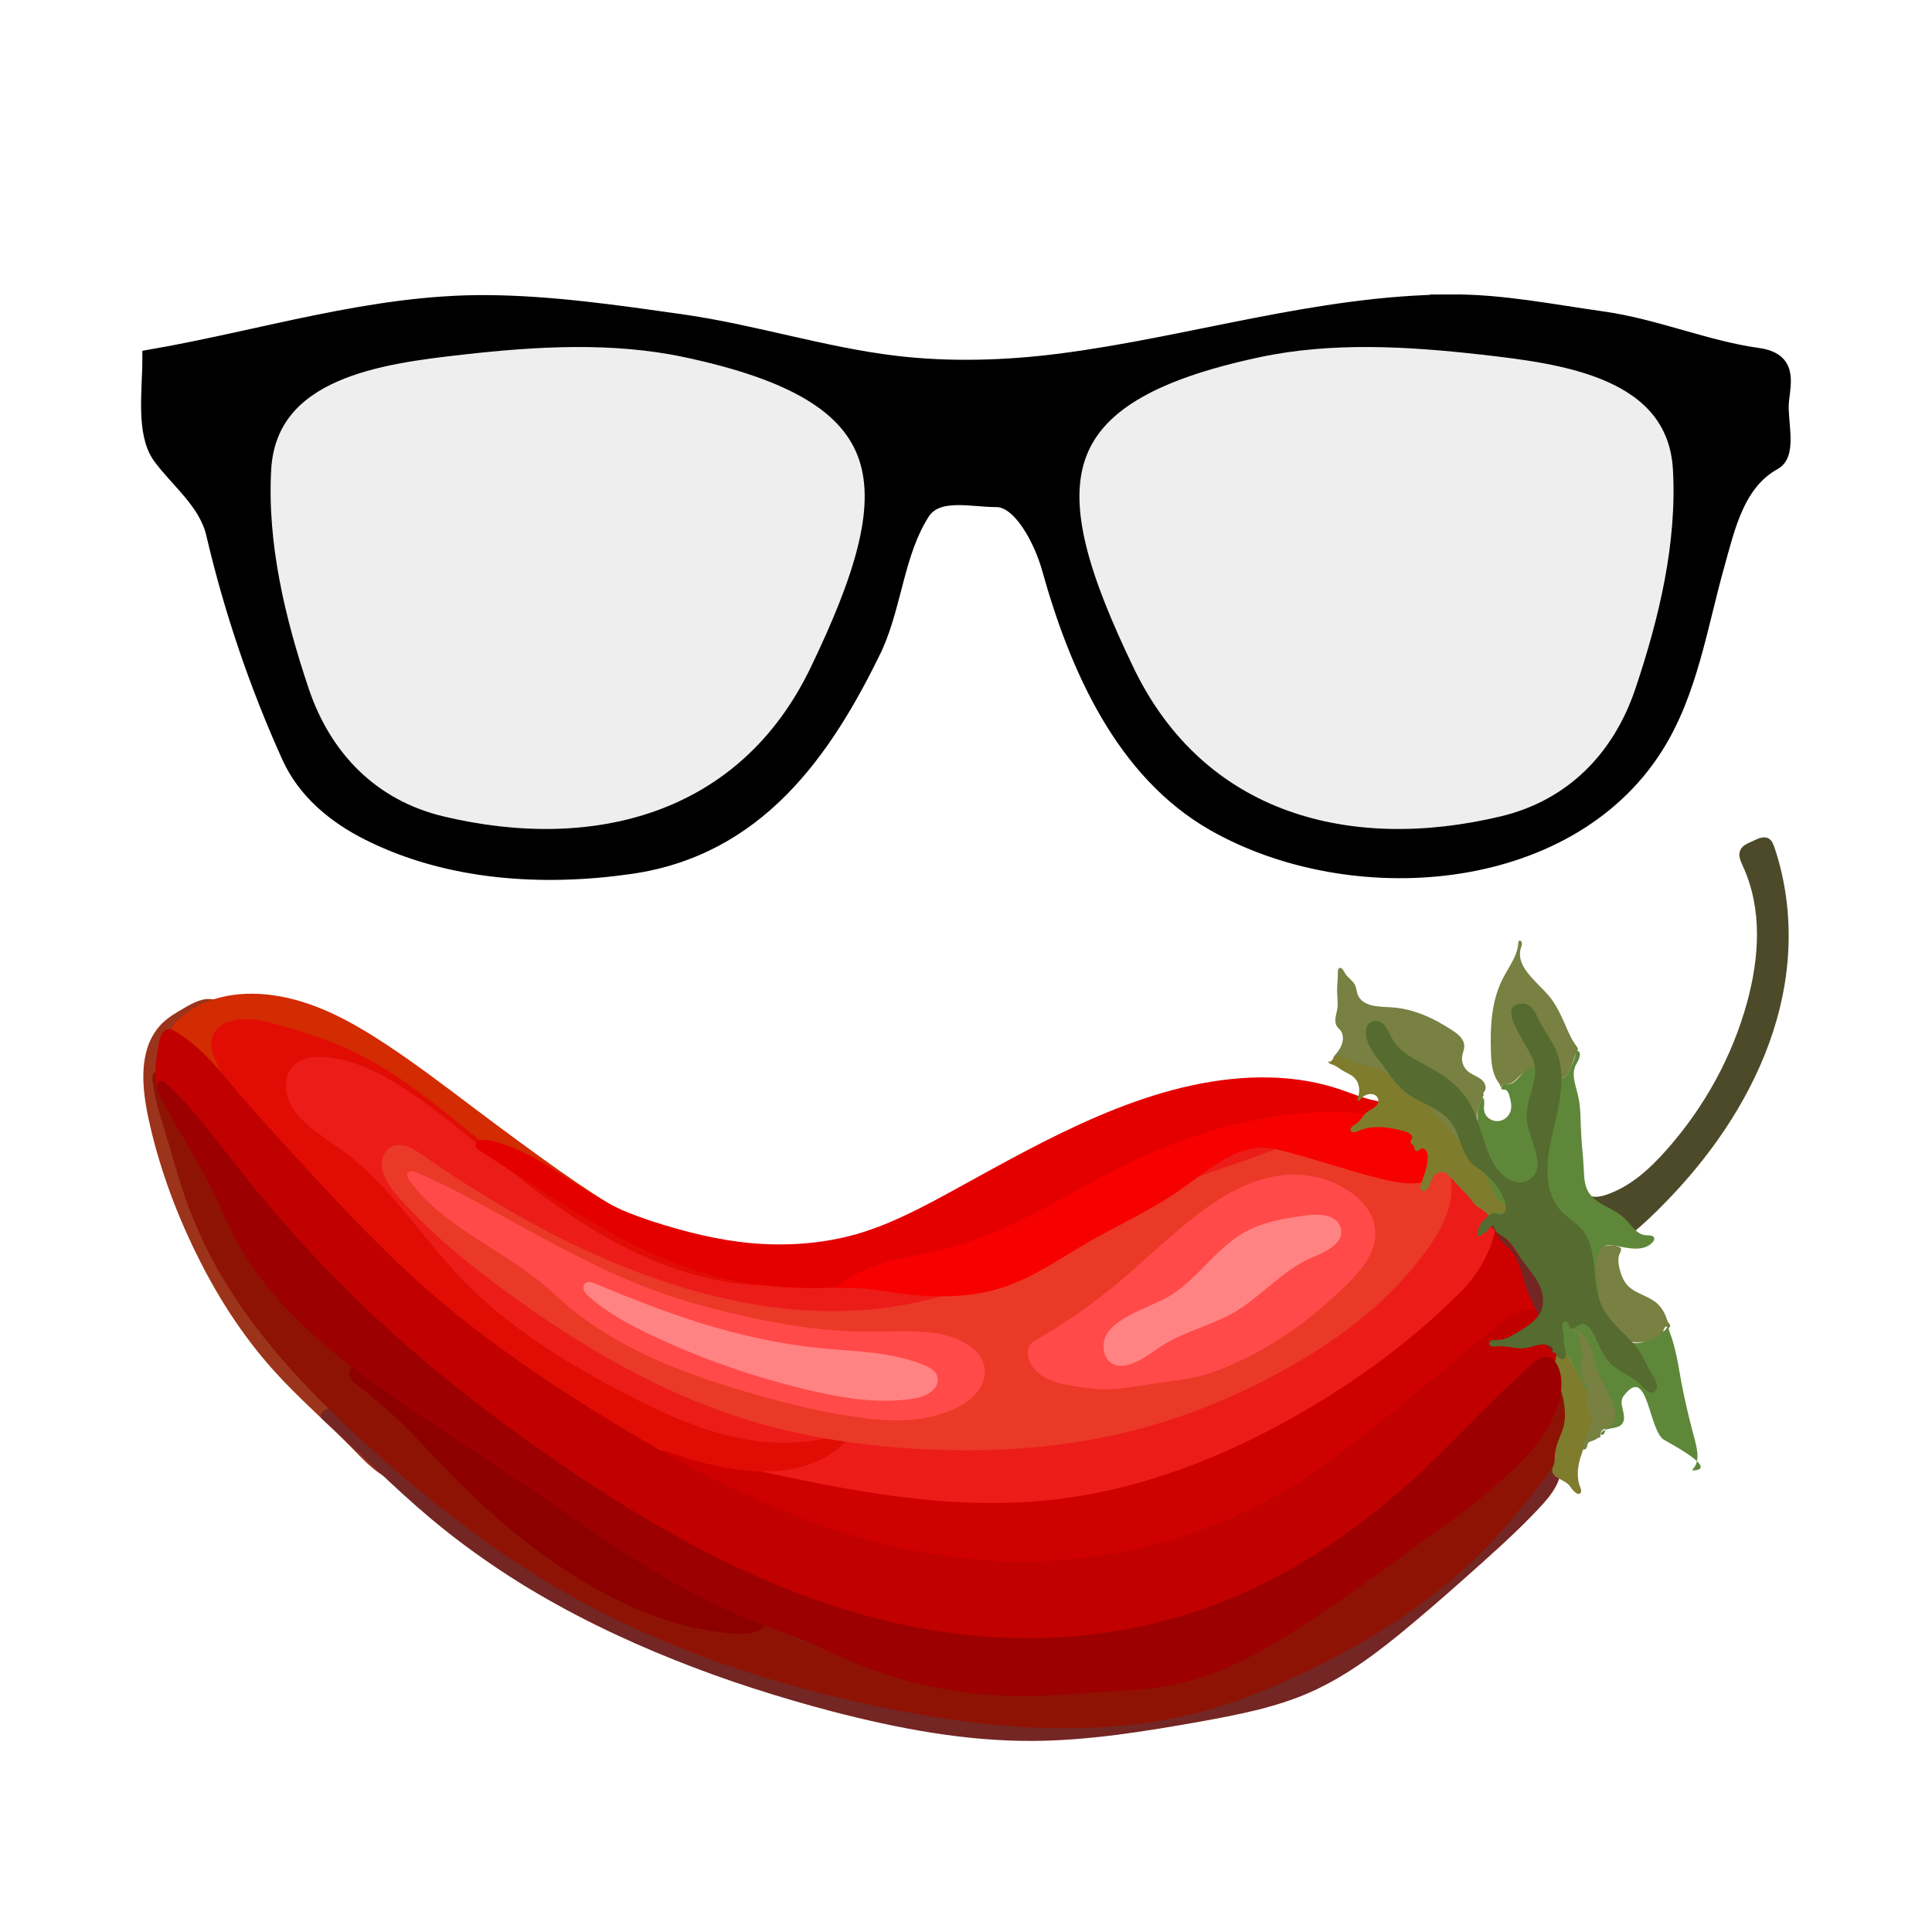
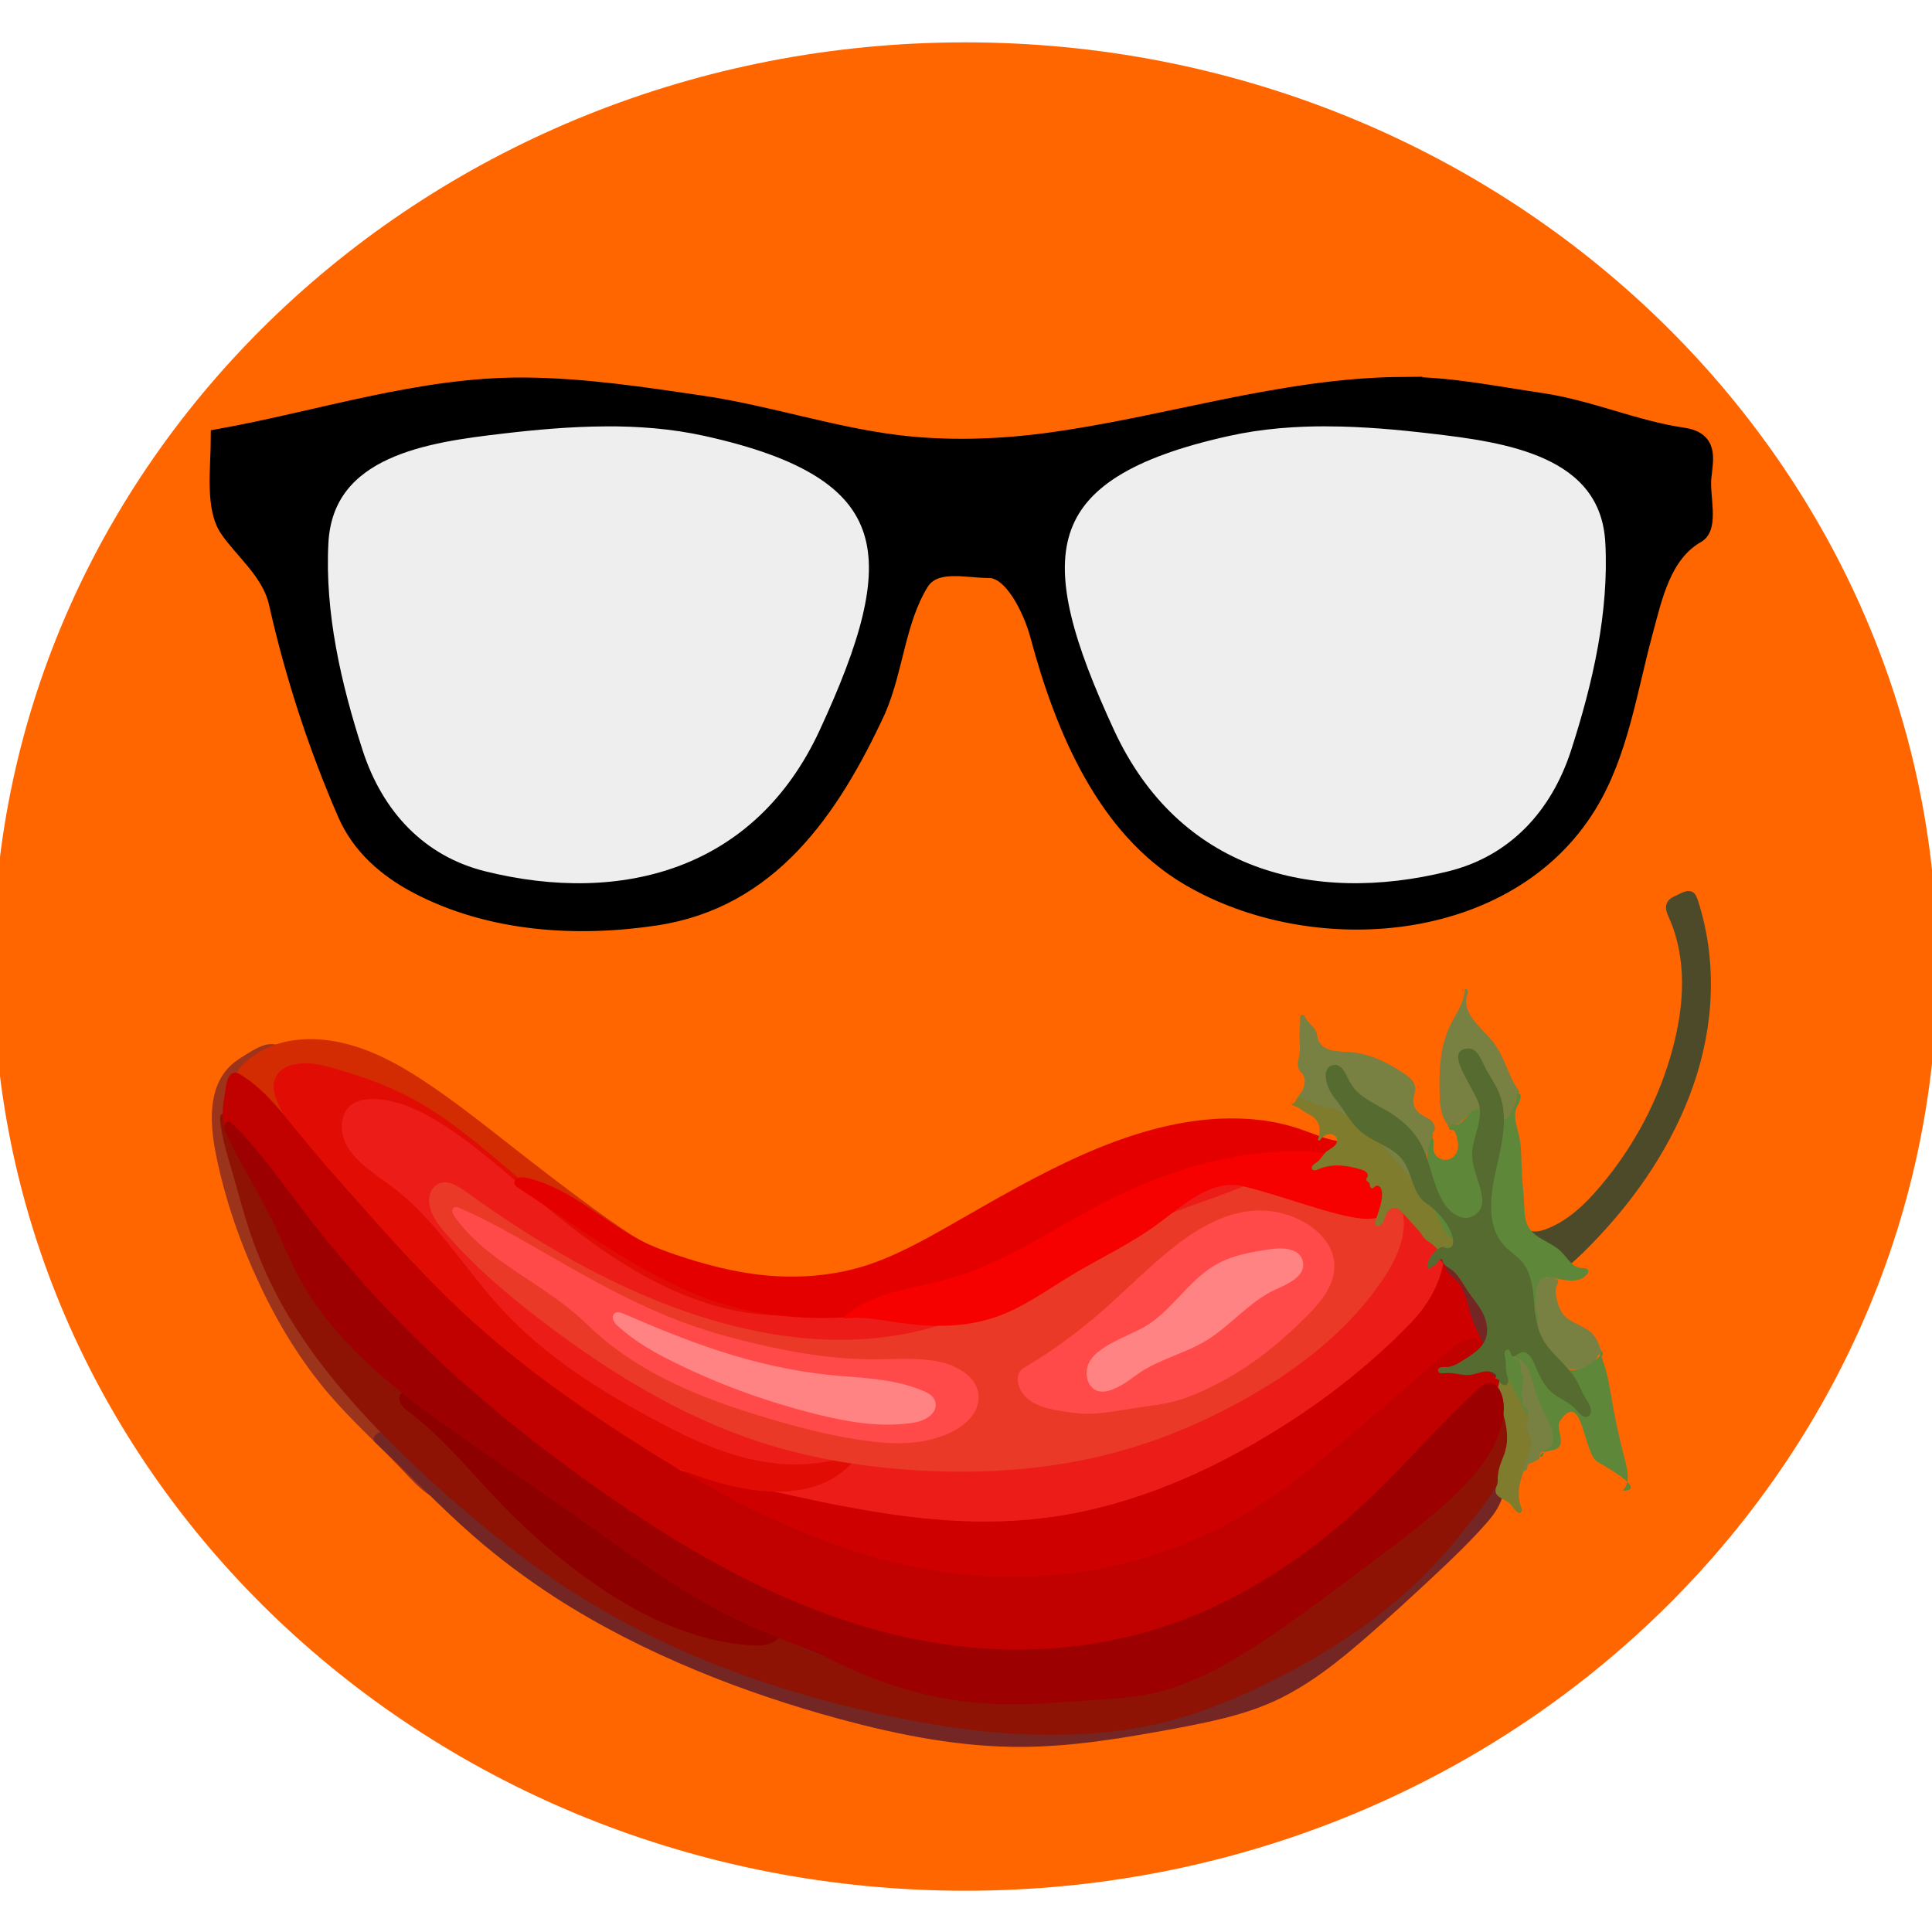
<svg xmlns="http://www.w3.org/2000/svg" width="64px" height="64px" id="svg2985" version="1.1">
  <defs id="defs2987" />
+   <g id="layer2">
+     <path style="fill:#ff6600;stroke:#ff6600" id="path3170" d="m 68.011,30.509 a 34.841,31.82 0 1 1 -69.682,0 34.841,31.82 0 1 1 69.682,0 z" transform="matrix(0.9111164,0,0,0.9472514,1.753543,3.118597)" />
+   </g>
  <g id="layer1">
-     <g style="font-weight:normal;fill-rule:nonzero;stroke-miterlimit:10;font-family:Times New Roman" id="g3161" transform="matrix(0.613804,0.2301906,-0.2301906,0.613804,-82.49462,15.63634)">
+     <g style="font-weight:normal;fill-rule:nonzero;stroke-miterlimit:10;font-family:Times New Roman" id="g3161" transform="matrix(0.5592469,0.2180484,-0.2097305,0.5814267,-72.47155,18.05192)">
      <path id="path3101" d="m 151.98,-4.17 c -1.76,-0.83 -3.59,-1.49 -5.31,-2.39 -2.1,-1.1 -4.01,-2.54 -5.73,-4.17 -1.78,-1.68 -3.38,-3.56 -4.69,-5.62 -0.92,-1.46 -1.67,-3.17 -0.94,-4.69 0.19,-0.38 0.46,-0.71 0.73,-1.04 0.34,-0.42 0.72,-0.86 1.25,-0.94 0.75,-0.11 1.35,0.49 1.77,1.14 2.27,3.48 2.36,8.66 6.36,10.21 6.71,2.61 15.07,5.49 9.7,8.03 -1.01,0.47 -2.12,-0.04 -3.14,-0.53 z" style="fill:#9c331b;stroke:none" />
      <path id="path3103" d="m 150,-5.73 c 3.95,-3.27 9.37,-3.32 14.48,-3.54 6.33,-0.28 12.62,-1.03 18.85,-2.19 6.49,-1.2 13.06,-2.93 18.02,-7.29 1.89,-1.66 3.45,-3.64 5.11,-5.52 0.71,-0.81 1.69,-1.49 2.5,-0.94 0.72,0.5 0.55,1.52 0.21,2.4 -0.54,1.36 -1.2,2.66 -1.88,3.96 -0.71,1.36 -1.43,2.72 -2.19,4.06 -1.03,1.83 -2.14,3.63 -3.64,5.1 -1.38,1.35 -3.04,2.35 -4.69,3.34 -2.42,1.43 -4.87,2.84 -7.5,3.85 -3.23,1.24 -6.66,1.83 -10.1,2.19 -2.76,0.28 -5.54,0.42 -8.31,0.36 -2.93,-0.06 -5.85,-0.33 -8.72,-0.9 -1.82,-0.37 -3.62,-0.85 -5.37,-1.47 -2.31,-0.81 -4.52,-1.86 -6.8,-2.74 -0.07,-0.03 -0.13,-0.05 -0.17,-0.1 -0.14,-0.17 0,-0.41 0.2,-0.57 z" style="fill:#732623;stroke:none" />
      <path id="path3105" d="m 158.43,-2.59 c -2.65,-0.79 -5.26,-1.72 -7.8,-2.83 -2.97,-1.29 -5.85,-2.81 -8.34,-4.89 -1.02,-0.86 -1.96,-1.8 -2.81,-2.82 -0.73,-0.87 -1.39,-1.8 -2.08,-2.7 -0.57,-0.74 -1.15,-1.47 -1.57,-2.3 -0.07,-0.14 -0.12,-0.32 0,-0.41 0.09,-0.07 0.21,-0.04 0.32,0 1.41,0.52 2.42,1.7 3.43,2.81 1.11,1.22 2.27,2.39 3.55,3.44 1.26,1.03 2.62,1.94 4.06,2.71 1.98,1.05 4.1,1.84 6.25,2.5 6.43,1.96 13.13,2.76 19.79,3.64 1.94,0.26 3.91,0.52 5.83,0.11 1.55,-0.34 2.97,-1.11 4.48,-1.57 2.6,-0.78 5.47,-0.68 7.81,-2.08 2.21,-1.32 3.46,-3.68 5,-5.73 3.41,-4.51 8.64,-8.06 9.28,-13.75 0.22,-1.98 1.29,-3.64 2.5,-2.92 0.6,0.37 0.58,1.17 0.62,1.88 0.04,0.84 0.26,1.66 0.21,2.5 -0.04,0.61 -0.23,1.19 -0.42,1.77 -0.4,1.23 -0.83,2.46 -1.35,3.65 -1.51,3.4 -3.77,6.39 -6.36,9.06 -1.4,1.45 -2.91,2.82 -4.58,3.96 -1.78,1.21 -3.72,2.16 -5.73,2.91 -2.99,1.13 -6.11,1.81 -9.27,2.3 -3.38,0.51 -6.79,0.79 -10.21,0.73 -3.37,-0.07 -6.72,-0.46 -10,-1.26 -0.87,-0.21 -1.74,-0.45 -2.61,-0.71 z" style="fill:#8e1305;stroke:none" />
      <path id="path3107" d="m 150.63,-8.33 c 2.95,-2.13 6.67,-0.07 10.2,0.73 1.93,0.43 3.98,0.43 5.73,1.35 1.57,0.82 2.92,2.32 4.69,2.08 1.5,-0.2 3.26,-0.69 3.33,0.63 0.04,0.66 -0.64,1.05 -1.32,1.26 -3.16,0.96 -6.52,0.69 -9.73,-0.11 -2.07,-0.51 -4.08,-1.24 -6.02,-2.12 -2.14,-0.98 -4.22,-2.15 -6.49,-2.78 -0.36,-0.1 -0.74,-0.28 -0.71,-0.63 0.02,-0.18 0.17,-0.31 0.32,-0.41 z" style="fill:#8c0000;stroke:none" />
      <path id="path3109" d="m 171.35,-12.19 c 4.81,0.79 9.02,-2.41 12.82,-5.52 3.47,-2.84 6.97,-5.65 10.41,-8.54 1.69,-1.42 3.42,-3.02 3.55,-5.21 0.08,-1.52 -0.63,-3.21 0.41,-4.37 1.65,-1.83 4.33,0.03 6.25,2.39 1.33,1.62 2.94,3.22 2.92,5.31 -0.02,1.79 -1.25,3.22 -2.4,4.59 -2.47,2.94 -4.73,6.08 -7.5,8.75 -4.86,4.69 -11.22,7.81 -17.91,7.08 -3.08,-0.33 -6.13,-1.51 -9.17,-0.83 -3.32,0.74 -7.11,1.59 -7.5,-1.25 -0.44,-3.15 4.01,-3.08 8.12,-2.4 z" style="fill:#ce0000;stroke:none" />
      <path id="path3111" d="m 151.46,-15.94 c 6.63,-1.94 13.59,-2.51 20.21,-4.48 4.99,-1.48 9.7,-3.74 14.27,-6.25 4.3,-2.36 8.52,-4.98 11.66,-8.75 0.61,-0.72 1.25,-1.51 2.19,-1.56 2.21,-0.11 2.95,2.93 1.67,5.73 -1.41,3.08 -3.26,5.93 -5.42,8.54 -2.87,3.48 -6.27,6.52 -10.31,8.54 -5.41,2.71 -11.52,3.37 -17.49,4.25 -4.87,0.72 -9.75,1.6 -14.66,1.15 -3.32,-0.3 -6.22,-2.33 -5.35,-4.88 0.45,-1.32 1.87,-1.89 3.23,-2.29 z" style="fill:#ec1c19;stroke:none" />
      <path id="path3113" d="m 135.83,-20.83 c -0.04,-0.18 0.03,-0.36 0.11,-0.52 0.75,-1.59 2.34,-2.53 4.06,-2.92 2.06,-0.47 4.19,-0.16 6.25,0.31 1.79,0.41 3.55,0.94 5.31,1.46 1.73,0.51 3.47,1.01 5.21,1.46 1.27,0.33 2.55,0.63 3.86,0.83 0.5,0.08 1.03,0.27 1.04,0.73 0.01,0.7 -0.97,0.75 -1.88,0.42 -2.6,-0.95 -5.23,0.67 -7.91,1.14 -1.48,0.26 -2.99,0.17 -4.48,0 -2.99,-0.32 -5.93,-0.9 -8.86,-1.56 -0.85,-0.19 -1.71,-0.4 -2.39,-0.94 -0.14,-0.11 -0.28,-0.24 -0.32,-0.41 z" style="fill:#d32b02;stroke:none" />
      <path id="path3115" d="m 143.13,-16.77 c -1.39,-0.5 -2.59,-1.38 -3.65,-2.4 -0.32,-0.3 -0.63,-0.62 -0.94,-0.93 -0.27,-0.28 -0.55,-0.56 -0.62,-0.94 -0.21,-1.1 1.07,-1.74 2.39,-1.88 1.56,-0.16 3.13,-0.25 4.69,-0.1 1.71,0.16 3.37,0.62 5,1.14 4.14,1.33 8.26,3.1 12.6,2.71 3.67,-0.32 7.53,-2.06 10.63,0 1.79,1.2 2.66,3.4 1.98,5.42 -1.02,3.04 -4.57,3.95 -7.92,4.06 -2.37,0.08 -4.75,-0.04 -7.08,-0.52 -5.79,-1.2 -10.85,-4.53 -16.46,-6.35 -0.21,-0.07 -0.42,-0.14 -0.62,-0.21 z" style="fill:#e10d04;stroke:none" />
      <path id="path3117" d="m 142.19,-21.15 c 0.19,-0.62 0.81,-0.96 1.46,-1.14 1.22,-0.34 2.5,-0.24 3.75,0 2.14,0.4 4.18,1.18 6.25,1.87 4.93,1.67 10.22,2.87 15.1,1.04 2.53,-0.94 4.68,-2.65 6.46,-4.68 2.03,-2.33 3.57,-5.07 5.73,-7.29 2.57,-2.65 5.87,-4.41 9.27,-5.84 0.75,-0.31 1.51,-0.61 2.29,-0.83 1.3,-0.37 2.72,-0.07 2.81,1.04 0.01,0.04 0.01,0.07 0,0.1 -0.03,0.33 -0.39,0.45 -0.73,0.53 -1.76,0.4 -3.36,1.29 -4.79,2.39 -1.14,0.88 -2.17,1.9 -2.91,3.13 -0.63,1.02 -1.02,2.16 -1.57,3.23 -0.77,1.52 -1.84,2.87 -2.81,4.27 -2.96,4.26 -5.44,9.27 -10.31,11.14 -2.64,1.02 -5.53,0.86 -8.34,0.52 -3.36,-0.4 -6.72,-1.04 -9.79,-2.5 -2.77,-1.32 -5.24,-3.29 -8.23,-4.06 -1.51,-0.39 -3.26,-0.71 -3.64,-2.19 -0.06,-0.24 -0.07,-0.49 0,-0.73 z" style="fill:#ec1c19;stroke:none" />
      <path id="path3119" d="m 148.54,-19.38 c 0.41,-0.22 0.9,-0.11 1.36,0 3.35,0.85 6.75,1.48 10.2,1.67 2.97,0.17 5.96,0.02 8.86,-0.62 2.76,-0.62 5.41,-1.68 7.71,-3.34 3.56,-2.57 5.97,-6.37 9.16,-9.37 1.4,-1.32 2.95,-2.47 4.38,-3.75 2.84,-2.55 6.49,-4.58 8.54,-2.09 0.91,1.11 0.79,2.66 0.42,4.07 -0.89,3.39 -2.87,6.35 -5.21,8.96 -1.48,1.65 -3.11,3.16 -4.9,4.47 -3.14,2.31 -6.7,3.95 -10.41,5.11 -2.81,0.88 -5.71,1.49 -8.65,1.67 -4.61,0.27 -9.2,-0.53 -13.65,-1.78 -2.29,-0.64 -4.55,-1.4 -6.66,-2.5 -0.52,-0.26 -1.03,-0.56 -1.36,-1.04 -0.19,-0.28 -0.29,-0.61 -0.2,-0.93 0.06,-0.23 0.21,-0.41 0.41,-0.53 z" style="fill:#ea3927;stroke:none" />
      <path id="path3121" d="m 152.29,-20.73 c -0.13,-0.22 0.13,-0.46 0.48,-0.51 2.53,-0.39 5,0.76 7.54,0.93 0.56,0.03 1.11,0.02 1.67,0 1.72,-0.08 3.44,-0.27 5.1,-0.73 1.72,-0.48 3.36,-1.23 4.8,-2.29 1.5,-1.12 2.73,-2.54 3.95,-3.96 1.75,-2.04 3.48,-4.09 5.42,-5.94 1.91,-1.82 4.03,-3.44 6.46,-4.48 1.39,-0.59 2.86,-0.98 4.37,-1.04 0.66,-0.03 1.33,0.01 1.98,-0.1 0.6,-0.11 1.27,-0.1 1.36,0.41 0.07,0.46 -0.44,0.71 -0.94,0.84 -0.89,0.21 -1.75,0.5 -2.6,0.83 -0.83,0.32 -1.64,0.68 -2.4,1.14 -1.23,0.75 -2.28,1.74 -3.33,2.71 -1.99,1.84 -4,3.64 -5.84,5.63 -1.13,1.23 -2.19,2.52 -3.43,3.64 -2.28,2.06 -5.06,3.46 -8.03,4.27 -0.61,0.17 -1.24,0.32 -1.87,0.42 -4.83,0.8 -9.64,-0.64 -14.42,-1.63 -0.1,-0.02 -0.21,-0.05 -0.27,-0.14 z" style="fill:#e50000;stroke:none" />
      <path id="path3123" d="m 182.29,-21.56 c 1.11,-1.33 2.07,-2.77 2.92,-4.27 0.81,-1.45 1.52,-2.96 2.39,-4.38 1,-1.62 2.27,-3.14 4.07,-3.75 0.77,-0.26 1.59,-0.33 2.39,-0.21 0.96,0.15 1.89,0.59 2.29,1.46 0.47,1 0.06,2.12 -0.41,3.13 -0.57,1.19 -1.21,2.36 -1.98,3.43 -0.68,0.95 -1.45,1.82 -2.29,2.61 -0.24,0.22 -0.48,0.43 -0.73,0.62 -0.71,0.54 -1.52,0.93 -2.29,1.36 -0.82,0.45 -1.62,0.95 -2.5,1.25 -0.41,0.13 -0.83,0.22 -1.25,0.31 -0.94,0.19 -1.99,0.29 -2.61,-0.42 -0.2,-0.23 -0.32,-0.54 -0.21,-0.83 0.05,-0.12 0.13,-0.22 0.21,-0.31 z" style="fill:#ff4a49;stroke:none" />
      <path id="path3125" d="m 208.96,-24.79 c 0,-0.15 -0.06,-0.28 -0.11,-0.42 -0.06,-0.2 -0.09,-0.41 -0.1,-0.62 -0.01,-0.28 0.02,-0.56 0,-0.84 -0.02,-0.28 -0.09,-0.56 -0.21,-0.83 -0.11,-0.26 -0.25,-0.5 -0.41,-0.73 -0.18,-0.24 -0.36,-0.48 -0.53,-0.73 -0.08,-0.13 -0.16,-0.27 -0.31,-0.31 -0.06,-0.02 -0.12,-0.06 -0.1,-0.11 0,0 0,0 0,0 0,0 0,0 0,0 0.22,-0.03 -0.12,0.11 -0.11,0 0.01,-0.03 0.01,-0.07 0,-0.1 -0.07,-0.31 -1.39,-0.96 -0.52,-0.73 0.17,0.05 0.47,0.82 0.42,0.31 -0.01,-0.05 -0.07,-0.06 -0.1,-0.1 -0.03,-0.03 -0.04,-0.08 0,-0.1 0,0 0,0 0,0 0,0 0,0 0,0 0,0 0,0 0,0 0.11,0 0.21,0.05 0.31,0.1 0.11,0.06 0.24,0.09 0.31,0 0.04,-0.06 0.03,-0.14 0,-0.21 -0.01,-0.03 -0.03,-0.08 0,-0.1 0,0 0,0 0,0 0,0 0,0 0,0 0,0 0,0 0,0 0.08,0 0.15,0.05 0.21,0.1 0.07,0.07 0.13,0.15 0.21,0.21 0.15,0.11 0.34,0.14 0.52,0.21 0.37,0.15 0.59,0.52 0.83,0.83 0.26,0.34 0.57,0.65 0.73,1.04 0.17,0.43 0.13,0.9 0.1,1.36 -0.05,0.85 -0.05,1.77 0.53,2.39 0.05,0.06 0.11,0.13 0.1,0.21 -0.04,0.24 -0.35,0.09 -0.63,-0.1 -0.35,-0.25 -1.05,-0.02 -1.14,-0.52 -0.01,-0.07 0,-0.14 0,-0.21 z" style="fill:#807c2d;stroke:none" />
      <path id="path3127" d="m 135.63,-19.27 c -0.04,-0.17 -0.07,-0.35 -0.11,-0.52 -0.1,-0.43 -0.16,-0.92 0.21,-1.04 0.1,-0.04 0.21,-0.02 0.31,0 1.47,0.26 2.77,1.04 4.06,1.77 1.37,0.76 2.77,1.48 4.17,2.18 2.76,1.4 5.54,2.78 8.44,3.86 3.21,1.2 6.54,2.03 9.89,2.71 6.8,1.38 13.83,2.14 20.53,0.31 5.31,-1.45 10.07,-4.48 13.54,-8.75 1.87,-2.31 3.31,-4.92 4.79,-7.5 0.79,-1.39 1.6,-2.78 2.39,-4.17 0.35,-0.61 0.77,-1.26 1.46,-1.35 1.32,-0.18 2.05,1.4 1.88,3.02 -0.31,2.81 -1.72,5.32 -3.23,7.71 -1.7,2.68 -3.55,5.29 -5.83,7.5 -4.96,4.78 -11.54,7.34 -18.34,8.44 -6.05,0.97 -12.25,0.81 -18.12,-0.94 -4.02,-1.2 -7.77,-3.13 -11.57,-4.9 -3.62,-1.69 -7.3,-3.24 -10.93,-4.89 -1.36,-0.62 -2.78,-1.33 -3.34,-2.71 -0.09,-0.24 -0.16,-0.48 -0.2,-0.73 z" style="fill:#c10000;stroke:none" />
      <path id="path3129" d="m 201.77,-35 c 0.02,-0.03 0.07,-0.03 0.11,0 0.03,0.03 0.06,0.07 0.1,0.1 0.14,0.14 0.34,0.16 0.52,0.21 0.47,0.14 0.83,0.5 1.25,0.73 0.52,0.29 1.15,0.4 1.56,0.83 0.45,0.47 0.52,1.18 0.94,1.67 0.11,0.13 0.26,0.25 0.31,0.42 0.09,0.25 -0.02,0.58 0.21,0.73 0.04,0.03 0.1,0.05 0.11,0.1 0,0.04 -0.03,0.08 0,0.11 0,0 0,0 0,0 0.04,-0.03 0,-0.11 -0.11,-0.11 -0.35,0.02 -0.46,-0.4 -0.62,-0.73 -0.13,-0.24 -0.33,-0.44 -0.52,-0.62 -0.4,-0.37 -0.81,-0.73 -1.15,-1.15 -0.43,-0.52 -0.76,-1.14 -1.35,-1.46 -0.28,-0.14 -0.6,-0.21 -0.84,-0.41 -0.13,-0.12 -0.24,-0.27 -0.41,-0.32 -0.07,-0.01 -0.14,-0.05 -0.11,-0.1 z" style="fill:#732623;stroke:none" />
      <path id="path3131" d="m 208.23,-36.25 c 0.05,0 0.09,0.05 0.1,0.1 0.02,0.07 0.01,0.14 0,0.21 -0.01,0.23 0.09,0.44 0.21,0.63 0.19,0.3 0.42,0.57 0.73,0.73 0.52,0.25 1.13,0.12 1.67,0.31 0.28,0.1 0.53,0.29 0.73,0.52 0.06,0.08 0.12,0.16 0.21,0.21 0.11,0.06 0.17,0.16 0.1,0.21 -0.03,0.01 -0.07,-0.01 -0.1,0 -0.13,0 -0.12,0.17 -0.11,0.31 0.04,0.4 -0.34,0.66 -0.73,0.83 -0.47,0.21 -0.98,0.38 -1.46,0.21 -0.57,-0.2 -0.85,-0.82 -1.35,-1.15 -0.9,-0.58 -2.51,-0.5 -2.4,-1.66 0.08,-0.76 1,-0.9 1.67,-1.25 0.17,-0.09 0.33,-0.2 0.52,-0.21 0.04,0 0.07,0 0.11,0 0.03,0 0.06,0 0.1,0 0,0 0,0 0,0 z" style="fill:#788042;stroke:none" />
      <path id="path3133" d="m 198.62,-38 c -0.96,-0.25 -1.61,-1.1 -2.47,-1.58 -0.52,-0.29 -1.09,-0.43 -1.67,-0.52 -0.45,-0.07 -0.9,-0.11 -1.35,-0.11 -0.39,0.01 -0.77,0.04 -1.15,0 -0.13,-0.01 -0.26,-0.03 -0.37,0.02 -0.06,0.03 -0.11,0.08 -0.18,0.1 -0.04,0.01 -0.08,0.01 -0.11,-0.03 -0.02,-0.03 -0.01,-0.07 0,-0.11 0.06,-0.16 0.11,-0.33 0.14,-0.5 0.04,-0.33 -0.04,-0.67 -0.31,-0.83 -0.07,-0.04 -0.15,-0.06 -0.21,-0.11 -0.26,-0.17 -0.25,-0.52 -0.31,-0.83 -0.06,-0.29 -0.21,-0.56 -0.32,-0.83 -0.12,-0.31 -0.19,-0.63 -0.31,-0.94 -0.03,-0.07 -0.05,-0.16 0,-0.21 0.08,-0.09 0.21,0.01 0.31,0.1 0.21,0.2 0.53,0.23 0.73,0.42 0.13,0.12 0.19,0.29 0.31,0.42 0.44,0.46 1.15,0.2 1.78,0 1.07,-0.34 2.23,-0.25 3.33,0 0.34,0.08 0.7,0.2 0.83,0.52 0.08,0.2 0.04,0.42 0.11,0.62 0.04,0.12 0.11,0.23 0.2,0.32 0.09,0.09 0.2,0.16 0.32,0.2 0.2,0.08 0.41,0.07 0.62,0.11 0.25,0.04 0.48,0.18 0.52,0.42 0.01,0.03 0.01,0.07 0,0.1 -0.01,0.07 -0.05,0.15 0,0.21 0,0 0,0 0,0 0,0 0,0 0,0 0,0 0,0 0,0 0.04,0 0.03,0.05 0,0.1 -0.01,0.03 0,0.07 0,0.11 0.04,0.17 0,0.34 0,0.52 0.01,0.33 0.14,0.65 0.32,0.93 0.21,0.36 0.46,0.74 0.27,1.09 -0.17,0.35 -0.63,0.4 -1.03,0.29 z" style="fill:#788042;stroke:none" />
      <path id="path3135" d="m 199.58,-41.88 c -0.47,-0.3 -0.72,-0.83 -0.93,-1.35 -0.48,-1.16 -0.87,-2.39 -0.73,-3.65 0.07,-0.66 0.3,-1.33 0.1,-1.97 -0.01,-0.04 -0.02,-0.08 0,-0.11 0.06,-0.08 0.21,0.01 0.21,0.21 -0.01,1.05 1.26,1.36 2.19,1.87 0.47,0.27 0.87,0.66 1.25,1.05 0.29,0.3 0.58,0.61 0.93,0.83 0.05,0.03 0.09,0.06 0.11,0.1 0.01,0.04 0,0.07 0,0.11 -0.01,0.07 0,0.14 0,0.21 0.01,0.2 0,0.41 0,0.62 0,0.27 0,0.56 -0.21,0.73 -0.29,0.23 -0.68,0.02 -1.04,0 -0.39,-0.02 -0.74,0.19 -0.94,0.52 -0.16,0.27 -0.23,0.62 -0.52,0.73 -0.07,0.03 -0.16,0.04 -0.21,0.1 -0.02,0.04 -0.03,0.08 0,0.11 0,0 0,0 0,0 0,0 0,0 0,0 0.14,0.01 -0.07,0.08 -0.1,0 -0.02,-0.05 -0.06,-0.08 -0.11,-0.11 z" style="fill:#788042;stroke:none" />
      <path id="path3137" d="m 205.63,-38.23 c 0.33,0.19 0.71,-0.01 1.02,-0.26 1.01,-0.83 1.61,-2.02 2.07,-3.23 1.02,-2.67 1.44,-5.54 1.18,-8.38 -0.22,-2.36 -0.93,-4.69 -2.61,-6.36 -0.21,-0.21 -0.44,-0.43 -0.41,-0.73 0.02,-0.26 0.23,-0.44 0.41,-0.62 0.21,-0.22 0.44,-0.47 0.73,-0.42 0.18,0.03 0.3,0.17 0.42,0.31 1.2,1.47 2.07,3.18 2.6,5 0.94,3.23 0.76,6.65 -0.1,9.9 -0.35,1.32 -0.81,2.6 -1.36,3.85 -0.31,0.71 -0.65,1.41 -1.04,2.09 -0.11,0.19 -0.23,0.39 -0.41,0.52 -0.5,0.34 -1.13,0.09 -1.67,-0.21 -0.63,-0.35 -1.15,-0.93 -0.83,-1.46 0,0 0,0 0,0 z" style="fill:#4d4a29;stroke:none" />
      <path id="path3139" d="m 185.73,-22.08 c -0.87,-1.21 0.66,-2.39 1.77,-3.55 1.27,-1.31 1.53,-3.29 2.71,-4.68 0.7,-0.83 1.65,-1.36 2.6,-1.88 0.68,-0.36 1.5,-0.57 1.88,0 0.41,0.63 -0.24,1.31 -0.84,1.88 -1.17,1.11 -1.69,2.71 -2.7,3.96 -0.93,1.13 -2.23,1.93 -3.04,3.16 -0.6,0.91 -1.4,1.84 -2.17,1.31 -0.08,-0.05 -0.15,-0.12 -0.21,-0.2 z" style="fill:#ff8382;stroke:none" />
      <path id="path3141" d="m 197.29,-37.5 c 2.76,2.66 -3.04,2.2 -7.08,2.71 -1.8,0.23 -2.73,2.03 -3.75,3.54 -1.04,1.54 -2.37,2.84 -3.54,4.27 -1,1.22 -1.9,2.55 -3.13,3.54 -1.43,1.16 -3.2,1.79 -5,2.19 -0.95,0.21 -1.92,0.37 -2.79,0.81 -0.04,0.02 -0.08,0.03 -0.1,0 -0.02,-0.02 -0.01,-0.05 0.01,-0.08 1.02,-1.79 2.99,-2.67 4.65,-3.86 2.7,-1.91 4.61,-4.68 6.88,-7.08 2.32,-2.44 5.03,-4.5 8.12,-5.83 1.68,-0.72 3.53,-1.21 5.21,-0.52 0.19,0.07 0.37,0.17 0.52,0.31 z" style="fill:#f70000;stroke:none" />
      <path id="path3143" d="m 162.08,-5.21 c -2.21,-0.54 -4.44,-1.04 -6.66,-1.56 -2.91,-0.68 -5.82,-1.38 -8.54,-2.61 -1.46,-0.65 -2.85,-1.46 -4.07,-2.5 -0.76,-0.65 -1.45,-1.39 -2.18,-2.08 -1.37,-1.28 -2.89,-2.37 -4.26,-3.65 -0.22,-0.2 -0.32,-0.5 -0.12,-0.62 0.1,-0.05 0.21,-0.02 0.31,0.03 1.76,0.74 3.37,1.8 5,2.78 0.96,0.58 1.93,1.14 2.92,1.67 2,1.08 4.05,2.05 6.15,2.92 3.67,1.51 7.48,2.69 11.35,3.64 6.91,1.7 14.08,2.65 21.04,1.15 4.22,-0.91 8.2,-2.71 11.56,-5.42 3.47,-2.79 6.13,-6.44 8.13,-10.42 1.21,-2.4 2.17,-4.91 3.44,-7.29 0.16,-0.31 0.38,-0.63 0.73,-0.62 0.11,0 0.21,0.05 0.31,0.1 0.37,0.23 0.59,0.63 0.73,1.04 0.22,0.71 0.22,1.46 0.1,2.19 -0.16,0.95 -0.52,1.85 -0.94,2.71 -0.85,1.75 -1.94,3.38 -3.02,5 -1.42,2.14 -2.82,4.3 -4.37,6.35 -1.34,1.78 -2.81,3.49 -4.69,4.69 -1.05,0.67 -2.2,1.16 -3.33,1.67 -1.28,0.57 -2.54,1.18 -3.86,1.66 -1.25,0.47 -2.54,0.82 -3.85,1.05 -1.62,0.28 -3.26,0.38 -4.9,0.31 -0.59,-0.03 -1.18,-0.08 -1.77,-0.11 -1.56,-0.07 -3.12,-0.01 -4.69,-0.1 -3.57,-0.19 -7.04,-1.13 -10.52,-1.98 z" style="fill:#9c0000;stroke:none" />
      <path id="path3145" d="m 158.44,-15.21 c -1.41,-0.55 -2.9,-0.82 -4.38,-1.14 -1.49,-0.33 -2.99,-0.72 -4.27,-1.57 -0.16,-0.1 -0.3,-0.27 -0.21,-0.41 0.06,-0.1 0.2,-0.11 0.32,-0.11 1.6,0.06 3.2,0.29 4.79,0.52 2.97,0.44 5.95,0.89 8.96,0.84 1.32,-0.02 2.64,-0.14 3.95,-0.32 2.27,-0.29 4.53,-0.75 6.67,-1.56 0.73,-0.27 1.45,-0.59 2.19,-0.83 0.81,-0.27 1.66,-0.46 2.5,-0.31 0.55,0.09 1.08,0.34 1.35,0.83 0.43,0.79 0.02,1.71 -0.62,2.39 -1.17,1.24 -2.82,1.82 -4.48,2.19 -1.68,0.38 -3.39,0.59 -5.11,0.73 -3.76,0.32 -7.62,0.35 -11.14,-1.04 -0.18,-0.07 -0.35,-0.14 -0.52,-0.21 z" style="fill:#ff4a49;stroke:none" />
      <path id="path3147" d="m 160.31,-15.63 c -0.26,-0.09 -0.5,-0.29 -0.41,-0.52 0.06,-0.19 0.3,-0.21 0.52,-0.2 1.87,0.07 3.75,0.1 5.62,0 2.08,-0.12 4.14,-0.41 6.15,-0.94 1.72,-0.46 3.42,-1.1 5.21,-1.04 0.31,0.01 0.65,0.05 0.83,0.31 0.35,0.49 -0.11,1.11 -0.73,1.46 -1.56,0.88 -3.33,1.23 -5.1,1.46 -2.77,0.35 -5.56,0.43 -8.34,0.2 -1.27,-0.1 -2.55,-0.27 -3.75,-0.73 z" style="fill:#ff8382;stroke:none" />
      <path id="path3149" d="m 210.63,-26.98 c 0.03,-0.03 -0.02,-0.07 0,-0.1 0,0 0,0 0,0 0.16,0.11 0.27,-0.23 0,-0.52 -0.27,-0.28 -0.08,-0.75 -0.32,-1.05 -0.32,-0.4 -0.97,-0.1 -1.35,-0.41 -0.04,-0.03 -0.07,-0.07 -0.11,-0.11 -0.28,-0.3 -0.61,-0.56 -0.93,-0.83 -0.21,-0.17 -0.42,-0.35 -0.63,-0.52 -0.48,-0.41 -0.8,-1 -0.41,-1.36 0.21,-0.2 0.53,-0.14 0.83,-0.1 0.07,0.01 0.14,0.02 0.21,0 0.39,-0.08 0.42,-0.59 0.31,-1.04 -0.13,-0.52 -0.26,-1.06 -0.63,-1.46 -0.39,-0.44 -0.98,-0.62 -1.56,-0.73 -0.69,-0.12 -1.39,-0.15 -2.08,-0.21 -0.56,-0.04 -1.11,-0.12 -1.67,-0.1 -0.18,0 -0.38,0.01 -0.52,-0.11 -0.05,-0.03 -0.1,-0.03 -0.1,0 0,0 0,0 0,0 0.12,-0.12 -0.12,0.08 -0.11,0 0.02,-0.08 -0.04,-0.14 -0.1,-0.2 -0.14,-0.14 -0.28,-0.29 -0.42,-0.42 -0.23,-0.22 -0.49,-0.41 -0.73,-0.63 -0.13,-0.11 -0.26,-0.24 -0.31,-0.41 -0.05,-0.21 0.03,-0.42 0,-0.63 -0.03,-0.23 -0.2,-0.42 -0.31,-0.62 -0.15,-0.26 -0.21,-0.56 -0.31,-0.84 -0.12,-0.3 -0.3,-0.6 -0.32,-0.93 -0.01,-0.18 0.03,-0.35 0,-0.52 0,-0.04 -0.01,-0.07 0,-0.11 0.02,-0.04 0.04,-0.1 0,-0.1 -0.03,-0.01 -0.05,0.06 0,0.1 0.04,0.04 0.08,0.07 0.11,0.11 0.11,0.15 0.11,0.35 0.21,0.52 0.12,0.22 0.37,0.33 0.62,0.31 0.21,-0.02 0.4,-0.13 0.52,-0.31 0.1,-0.16 0.14,-0.34 0.11,-0.52 -0.04,-0.24 -0.18,-0.43 -0.32,-0.63 -0.08,-0.11 -0.18,-0.23 -0.31,-0.21 -0.08,0.02 -0.17,0.07 -0.21,0 -0.02,-0.03 0,-0.07 0,-0.1 0,-0.04 -0.01,-0.07 0,-0.11 0.03,-0.08 0.13,-0.08 0.21,-0.1 0.31,-0.07 0.39,-0.43 0.52,-0.73 0.15,-0.35 0.46,-0.63 0.83,-0.62 0.4,0 0.81,0.36 1.15,0.1 0.21,-0.16 0.2,-0.46 0.21,-0.73 0.01,-0.21 0.04,-0.42 0,-0.62 -0.02,-0.07 -0.04,-0.15 0,-0.21 0.02,-0.05 0.04,-0.1 0,-0.11 -0.05,0 -0.07,0.08 0,0.11 0,0 0,0 0,0 0.24,-0.05 0.27,0.29 0.21,0.62 -0.11,0.55 0.31,1 0.62,1.46 0.37,0.54 0.57,1.17 0.84,1.77 0.22,0.53 0.5,1.04 0.72,1.56 0.17,0.38 0.31,0.78 0.63,1.05 0.6,0.5 1.48,0.32 2.19,0.62 0.45,0.19 0.88,0.58 1.35,0.42 0.16,-0.05 0.33,-0.13 0.42,0 0.04,0.06 0.02,0.14 0,0.21 -0.24,0.62 -1,0.72 -1.67,0.83 -0.19,0.03 -0.38,0.08 -0.52,0.21 -0.32,0.31 -0.18,0.81 0,1.25 0.46,1.15 0.91,2.45 2.08,2.81 0.5,0.15 1.04,0.08 1.46,-0.21 0.31,-0.21 0.53,-0.52 0.73,-0.83 0.06,-0.1 0.12,-0.2 0.11,-0.31 -0.01,-0.04 -0.02,-0.08 0,-0.11 0.02,-0.04 0.08,-0.04 0.1,0 0.02,0.03 0,0.07 0,0.11 -0.01,0.08 0.05,0.14 0.1,0.2 0.59,0.66 1.01,1.44 1.46,2.19 0.52,0.86 1.09,1.69 1.67,2.5 0.29,0.42 0.59,0.89 0.42,1.36 -0.02,0.03 -0.03,0.07 0,0.1 0,0 0,0 0,0 1.04,-0.44 -0.62,-0.75 -1.88,-0.94 -0.92,-0.14 -2.13,-3.37 -2.71,-1.35 -0.14,0.49 0.59,0.86 0.42,1.35 -0.15,0.41 -0.91,0.44 -0.83,0.94 0,0 0,0 0,0 z" style="fill:#5f8739;stroke:none" />
      <path id="path3151" d="m 210,-25.94 c 0.04,0.01 0.03,-0.05 0,-0.1 -0.02,-0.03 -0.01,-0.07 0,-0.11 0.02,-0.1 0.01,-0.2 0,-0.31 -0.01,-0.24 0,-0.48 0,-0.73 0,-0.18 -0.02,-0.36 -0.1,-0.52 -0.14,-0.24 -0.43,-0.36 -0.52,-0.62 -0.08,-0.2 -0.02,-0.43 -0.11,-0.63 -0.07,-0.17 -0.24,-0.27 -0.42,-0.31 -0.06,-0.02 -0.12,-0.06 -0.1,-0.11 0,0 0,0 0,0 0,0 0,0 0,0 0.04,0 0.04,-0.06 0,-0.1 -0.08,-0.1 -0.16,-0.2 -0.21,-0.31 -0.06,-0.13 -0.08,-0.28 -0.1,-0.42 -0.02,-0.14 -0.04,-0.29 -0.11,-0.42 -0.08,-0.15 -0.23,-0.26 -0.31,-0.41 -0.09,-0.17 -0.13,-0.39 -0.31,-0.42 -0.13,-0.02 -0.32,0.03 -0.31,-0.1 0,0 0,0 0,0 0.09,0.09 -0.09,-0.02 -0.11,0 0,0 0,0 0,0 0,0 0,0 0,0 0.04,0.01 0.07,0 0.11,0 0.03,-0.01 0.07,0 0.1,0 0,0 0,0 0,0 0.03,0 0.07,0 0.1,0 0.66,0.02 1.07,0.62 1.46,1.14 0.22,0.3 0.47,0.58 0.73,0.84 0.36,0.34 0.76,0.63 1.04,1.04 0.21,0.29 0.32,0.67 0.11,0.94 -0.14,0.17 -0.4,0.31 -0.31,0.52 0,0 0,0 0,0 0.06,-0.04 -0.01,0.06 0,0.1 0,0 0,0 0,0 0.03,-0.03 0.08,0.06 0,0.1 -0.05,0.03 -0.08,0.07 -0.11,0.11 -0.06,0.08 -0.13,0.15 -0.21,0.21 -0.04,0.03 -0.08,0.06 -0.1,0.1 -0.03,0.07 -0.01,0.14 0,0.21 0.01,0.1 -0.02,0.2 -0.11,0.21 -0.03,0 -0.07,-0.02 -0.1,0 -0.04,0.02 -0.04,0.08 0,0.1 0,0 0,0 0,0 0,0 0,0 0,0 z" style="fill:#788042;stroke:none" />
      <path id="path3153" d="m 197.81,-35.42 c -0.07,-0.03 -0.09,-0.12 -0.1,-0.21 -0.05,-0.52 0.02,-1.08 -0.21,-1.56 -0.09,-0.19 -0.28,-0.31 -0.42,-0.21 -0.08,0.07 -0.09,0.21 -0.2,0.21 -0.12,0 -0.13,-0.15 -0.21,-0.21 -0.07,-0.04 -0.17,-0.03 -0.21,-0.1 -0.04,-0.06 0,-0.14 0,-0.21 -0.01,-0.17 -0.22,-0.22 -0.42,-0.21 -0.84,0.06 -1.69,0.25 -2.29,0.84 -0.1,0.09 -0.22,0.17 -0.31,0.1 -0.13,-0.09 -0.01,-0.27 0.1,-0.42 0.17,-0.21 0.18,-0.5 0.31,-0.73 0.18,-0.28 0.5,-0.55 0.32,-0.83 -0.2,-0.29 -0.7,-0.14 -0.84,0.31 -0.01,0.07 -0.05,0.12 -0.1,0.11 -0.04,-0.01 -0.05,-0.06 -0.05,-0.11 0,-0.4 -0.2,-0.79 -0.58,-0.93 -0.19,-0.08 -0.41,-0.07 -0.62,-0.11 -0.21,-0.04 -0.41,-0.12 -0.63,-0.1 -0.11,0.01 -0.22,-0.02 -0.2,-0.11 0,0 0,0 0,0 0.1,0.09 0.14,-0.1 0.18,-0.25 0.05,-0.14 0.21,-0.18 0.36,-0.18 0.32,0 0.64,0.06 0.96,0.04 0.19,-0.02 0.37,-0.06 0.56,-0.09 0.42,-0.06 0.85,-0.01 1.27,0.08 1.38,0.28 2.61,0.99 3.85,1.65 0.96,0.52 1.94,1.01 2.71,1.77 0.34,0.34 0.69,0.72 1.15,0.63 0.07,-0.01 0.14,-0.04 0.21,0 0.68,0.42 -0.64,0.39 -0.73,0.62 -0.05,0.14 0.07,0.29 0,0.42 -0.04,0.07 -0.14,0.13 -0.11,0.21 0,0 0,0 0,0 0.31,-0.2 -0.12,-0.53 -0.73,-0.63 -0.23,-0.03 -0.42,-0.19 -0.62,-0.31 -0.2,-0.12 -0.42,-0.21 -0.63,-0.31 -0.21,-0.1 -0.41,-0.21 -0.62,-0.31 -0.13,-0.07 -0.27,-0.13 -0.42,-0.11 -0.24,0.04 -0.4,0.27 -0.41,0.52 -0.02,0.29 0.06,0.65 -0.21,0.73 -0.04,0.01 -0.07,0.02 -0.11,0 z" style="fill:#807c2d;stroke:none" />
      <path id="path3155" d="m 206.88,-30.1 c -0.03,-0.03 0,-0.07 0,-0.11 -0.01,-0.05 -0.06,-0.08 -0.11,-0.1 -0.21,-0.07 -0.43,-0.01 -0.62,0.1 -0.22,0.13 -0.41,0.3 -0.63,0.42 -0.42,0.22 -0.93,0.19 -1.35,0.41 -0.17,0.09 -0.36,0.15 -0.42,0 -0.07,-0.14 0.12,-0.25 0.31,-0.31 0.36,-0.11 0.6,-0.43 0.84,-0.73 0.34,-0.44 0.71,-0.89 0.73,-1.46 0,-0.43 -0.22,-0.83 -0.53,-1.14 -0.39,-0.39 -0.9,-0.62 -1.35,-0.94 -0.4,-0.28 -0.77,-0.62 -1.25,-0.73 -0.19,-0.04 -0.4,-0.05 -0.52,-0.21 -0.03,-0.04 -0.06,-0.09 -0.1,-0.1 -0.14,-0.04 -0.17,0.16 -0.21,0.31 -0.04,0.12 -0.15,0.2 -0.21,0.31 -0.03,0.05 -0.05,0.11 -0.11,0.11 -0.05,0 -0.08,-0.05 -0.1,-0.11 -0.12,-0.35 0.01,-0.72 0.21,-1.04 0.05,-0.08 0.11,-0.17 0.21,-0.21 0,0 0,0 0,0 0,0 0,0 0,0 0,0 0,0 0,0 1.13,0.02 0.17,-1.46 -1.67,-1.87 -0.88,-0.19 -1.24,-1.19 -1.98,-1.67 -0.79,-0.51 -1.82,-0.33 -2.71,-0.62 -0.73,-0.24 -1.31,-0.77 -1.98,-1.15 -0.86,-0.49 -1.3,-1.34 -0.73,-1.66 0.41,-0.23 0.79,0.2 1.15,0.52 0.67,0.58 1.62,0.59 2.5,0.73 0.83,0.13 1.64,0.41 2.29,0.93 0.89,0.72 1.39,1.8 2.29,2.5 0.61,0.48 1.44,0.65 1.88,0.11 0.76,-0.93 -0.64,-1.8 -1.15,-2.82 -0.48,-0.95 -0.03,-2.25 -0.83,-3.02 -1,-0.95 -2.57,-1.87 -1.46,-2.39 0.41,-0.19 0.8,0.19 1.15,0.52 0.39,0.38 0.87,0.65 1.25,1.04 1.03,1.05 1.16,2.61 1.35,4.06 0.19,1.44 0.59,2.95 1.88,3.54 0.37,0.17 0.78,0.24 1.14,0.42 1.27,0.66 1.39,2.37 2.4,3.33 0.76,0.74 1.89,0.91 2.71,1.57 0.28,0.23 0.52,0.52 0.83,0.73 0.35,0.24 0.65,0.58 0.42,0.83 -0.19,0.19 -0.48,0.03 -0.73,-0.1 -0.51,-0.27 -1.13,-0.22 -1.67,-0.42 -0.59,-0.22 -1.01,-0.72 -1.46,-1.15 -0.25,-0.24 -0.6,-0.42 -0.83,-0.21 -0.15,0.14 -0.23,0.4 -0.42,0.32 -0.09,-0.04 -0.11,-0.17 -0.21,-0.21 -0.08,-0.04 -0.18,0.01 -0.2,0.1 -0.04,0.11 0.04,0.22 0.1,0.32 0.18,0.28 0.25,0.63 0.46,0.89 0.03,0.05 0.07,0.08 0.1,0.13 0.08,0.12 0.1,0.27 0,0.36 -0.1,0.08 -0.25,0.05 -0.35,-0.03 -0.07,-0.05 -0.13,-0.12 -0.21,-0.1 -0.04,0 -0.08,0.02 -0.1,0 z" style="fill:#556b2f;stroke:none" />
    </g>
-     <path style="fill:#000000;stroke:#000000;stroke-width:0.581" d="m 48.051,10.044 c -4.391,0.029 -8.622,1.408 -12.932,1.959 -1.799,0.23 -3.653,0.286 -5.454,0.073 -2.396,-0.284 -4.715,-1.04 -7.109,-1.379 -2.14,-0.302 -4.306,-0.619 -6.459,-0.631 -3.762,-0.022 -7.401,1.161 -11.09,1.799 0,1.083 -0.219,2.474 0.332,3.236 0.569,0.785 1.528,1.504 1.777,2.568 0.59,2.525 1.428,4.999 2.5,7.372 0.521,1.153 1.503,1.957 2.601,2.51 2.643,1.333 5.77,1.529 8.669,1.11 4.129,-0.597 6.368,-3.708 8.077,-7.263 0.64,-1.445 0.711,-3.113 1.553,-4.433 0.5,-0.784 1.662,-0.454 2.492,-0.457 0.83,-0.003 1.534,1.384 1.792,2.307 0.912,3.267 2.432,6.733 5.455,8.445 4.513,2.556 11.622,2.078 14.55,-2.532 1.146,-1.804 1.462,-3.994 2.037,-6.036 0.35,-1.244 0.663,-2.726 1.907,-3.41 0.502,-0.276 0.15,-1.377 0.224,-2.017 0.081,-0.697 0.237,-1.314 -0.751,-1.451 -1.723,-0.239 -3.395,-0.966 -5.158,-1.212 -1.671,-0.233 -3.309,-0.57 -5.014,-0.559 z" id="path3322" />
-     <path style="fill:#eeeeee;stroke:#000000;stroke-width:0.581" d="m 19.023,11.205 c 1.246,-0.008 2.488,0.084 3.699,0.341 7.218,1.533 7.364,4.52 4.393,10.695 -2.421,5.031 -7.437,6.292 -12.491,5.086 -2.33,-0.556 -3.923,-2.189 -4.674,-4.426 -0.793,-2.361 -1.393,-4.869 -1.257,-7.35 0.182,-3.322 3.924,-3.789 6.603,-4.092 1.229,-0.139 2.481,-0.246 3.728,-0.254 z" id="path3320" />
-     <path style="fill:#eeeeee;stroke:#000000;stroke-width:0.581" d="m 45.378,11.205 c 1.246,0.008 2.498,0.115 3.728,0.254 2.679,0.303 6.421,0.77 6.603,4.092 0.136,2.481 -0.464,4.989 -1.257,7.35 -0.751,2.237 -2.344,3.87 -4.674,4.426 -5.054,1.206 -10.07,-0.055 -12.491,-5.086 -2.971,-6.175 -2.825,-9.161 4.393,-10.695 1.211,-0.257 2.453,-0.349 3.699,-0.341 z" id="path2830" />
+     <path style="fill:#000000;stroke:#000000;stroke-width:0.539" d="m 46.471,12.754 c -4.001,0.028 -7.856,1.334 -11.782,1.856 -1.639,0.218 -3.328,0.271 -4.97,0.069 -2.183,-0.269 -4.296,-0.985 -6.477,-1.306 -1.949,-0.287 -3.923,-0.586 -5.885,-0.598 -3.428,-0.021 -6.743,1.099 -10.104,1.704 0,1.026 -0.2,2.344 0.303,3.065 0.518,0.744 1.393,1.425 1.619,2.433 0.538,2.391 1.301,4.736 2.277,6.983 0.474,1.092 1.37,1.853 2.37,2.378 2.408,1.263 5.258,1.449 7.899,1.052 3.762,-0.566 5.802,-3.512 7.359,-6.88 0.583,-1.369 0.648,-2.948 1.415,-4.199 0.456,-0.743 1.514,-0.43 2.271,-0.433 0.757,-0.003 1.398,1.311 1.632,2.186 0.831,3.095 2.216,6.378 4.97,8 4.112,2.422 10.589,1.969 13.257,-2.399 1.044,-1.709 1.332,-3.783 1.856,-5.718 0.319,-1.178 0.604,-2.583 1.738,-3.23 0.458,-0.261 0.136,-1.304 0.204,-1.911 0.074,-0.66 0.216,-1.245 -0.685,-1.374 -1.57,-0.226 -3.093,-0.915 -4.7,-1.148 -1.523,-0.221 -3.015,-0.54 -4.568,-0.529 z" id="path3322" />
+     <path style="fill:#eeeeee;stroke:#000000;stroke-width:0.539" d="m 20.023,13.854 c 1.136,-0.007 2.266,0.079 3.37,0.323 6.577,1.452 6.709,4.282 4.002,10.131 -2.206,4.766 -6.776,5.96 -11.381,4.818 -2.123,-0.526 -3.574,-2.074 -4.259,-4.192 -0.723,-2.236 -1.269,-4.612 -1.145,-6.962 0.166,-3.147 3.575,-3.589 6.016,-3.876 1.12,-0.132 2.261,-0.233 3.396,-0.241 z" id="path3320" />
+     <path style="fill:#eeeeee;stroke:#000000;stroke-width:0.539" d="m 44.035,13.854 c 1.136,0.008 2.276,0.109 3.397,0.241 2.441,0.287 5.851,0.729 6.016,3.876 0.124,2.35 -0.423,4.726 -1.145,6.962 -0.685,2.119 -2.136,3.666 -4.259,4.192 -4.605,1.142 -9.175,-0.052 -11.381,-4.818 -2.707,-5.849 -2.574,-8.678 4.002,-10.131 1.104,-0.244 2.235,-0.33 3.37,-0.323 z" id="path2830" />
  </g>
</svg>
